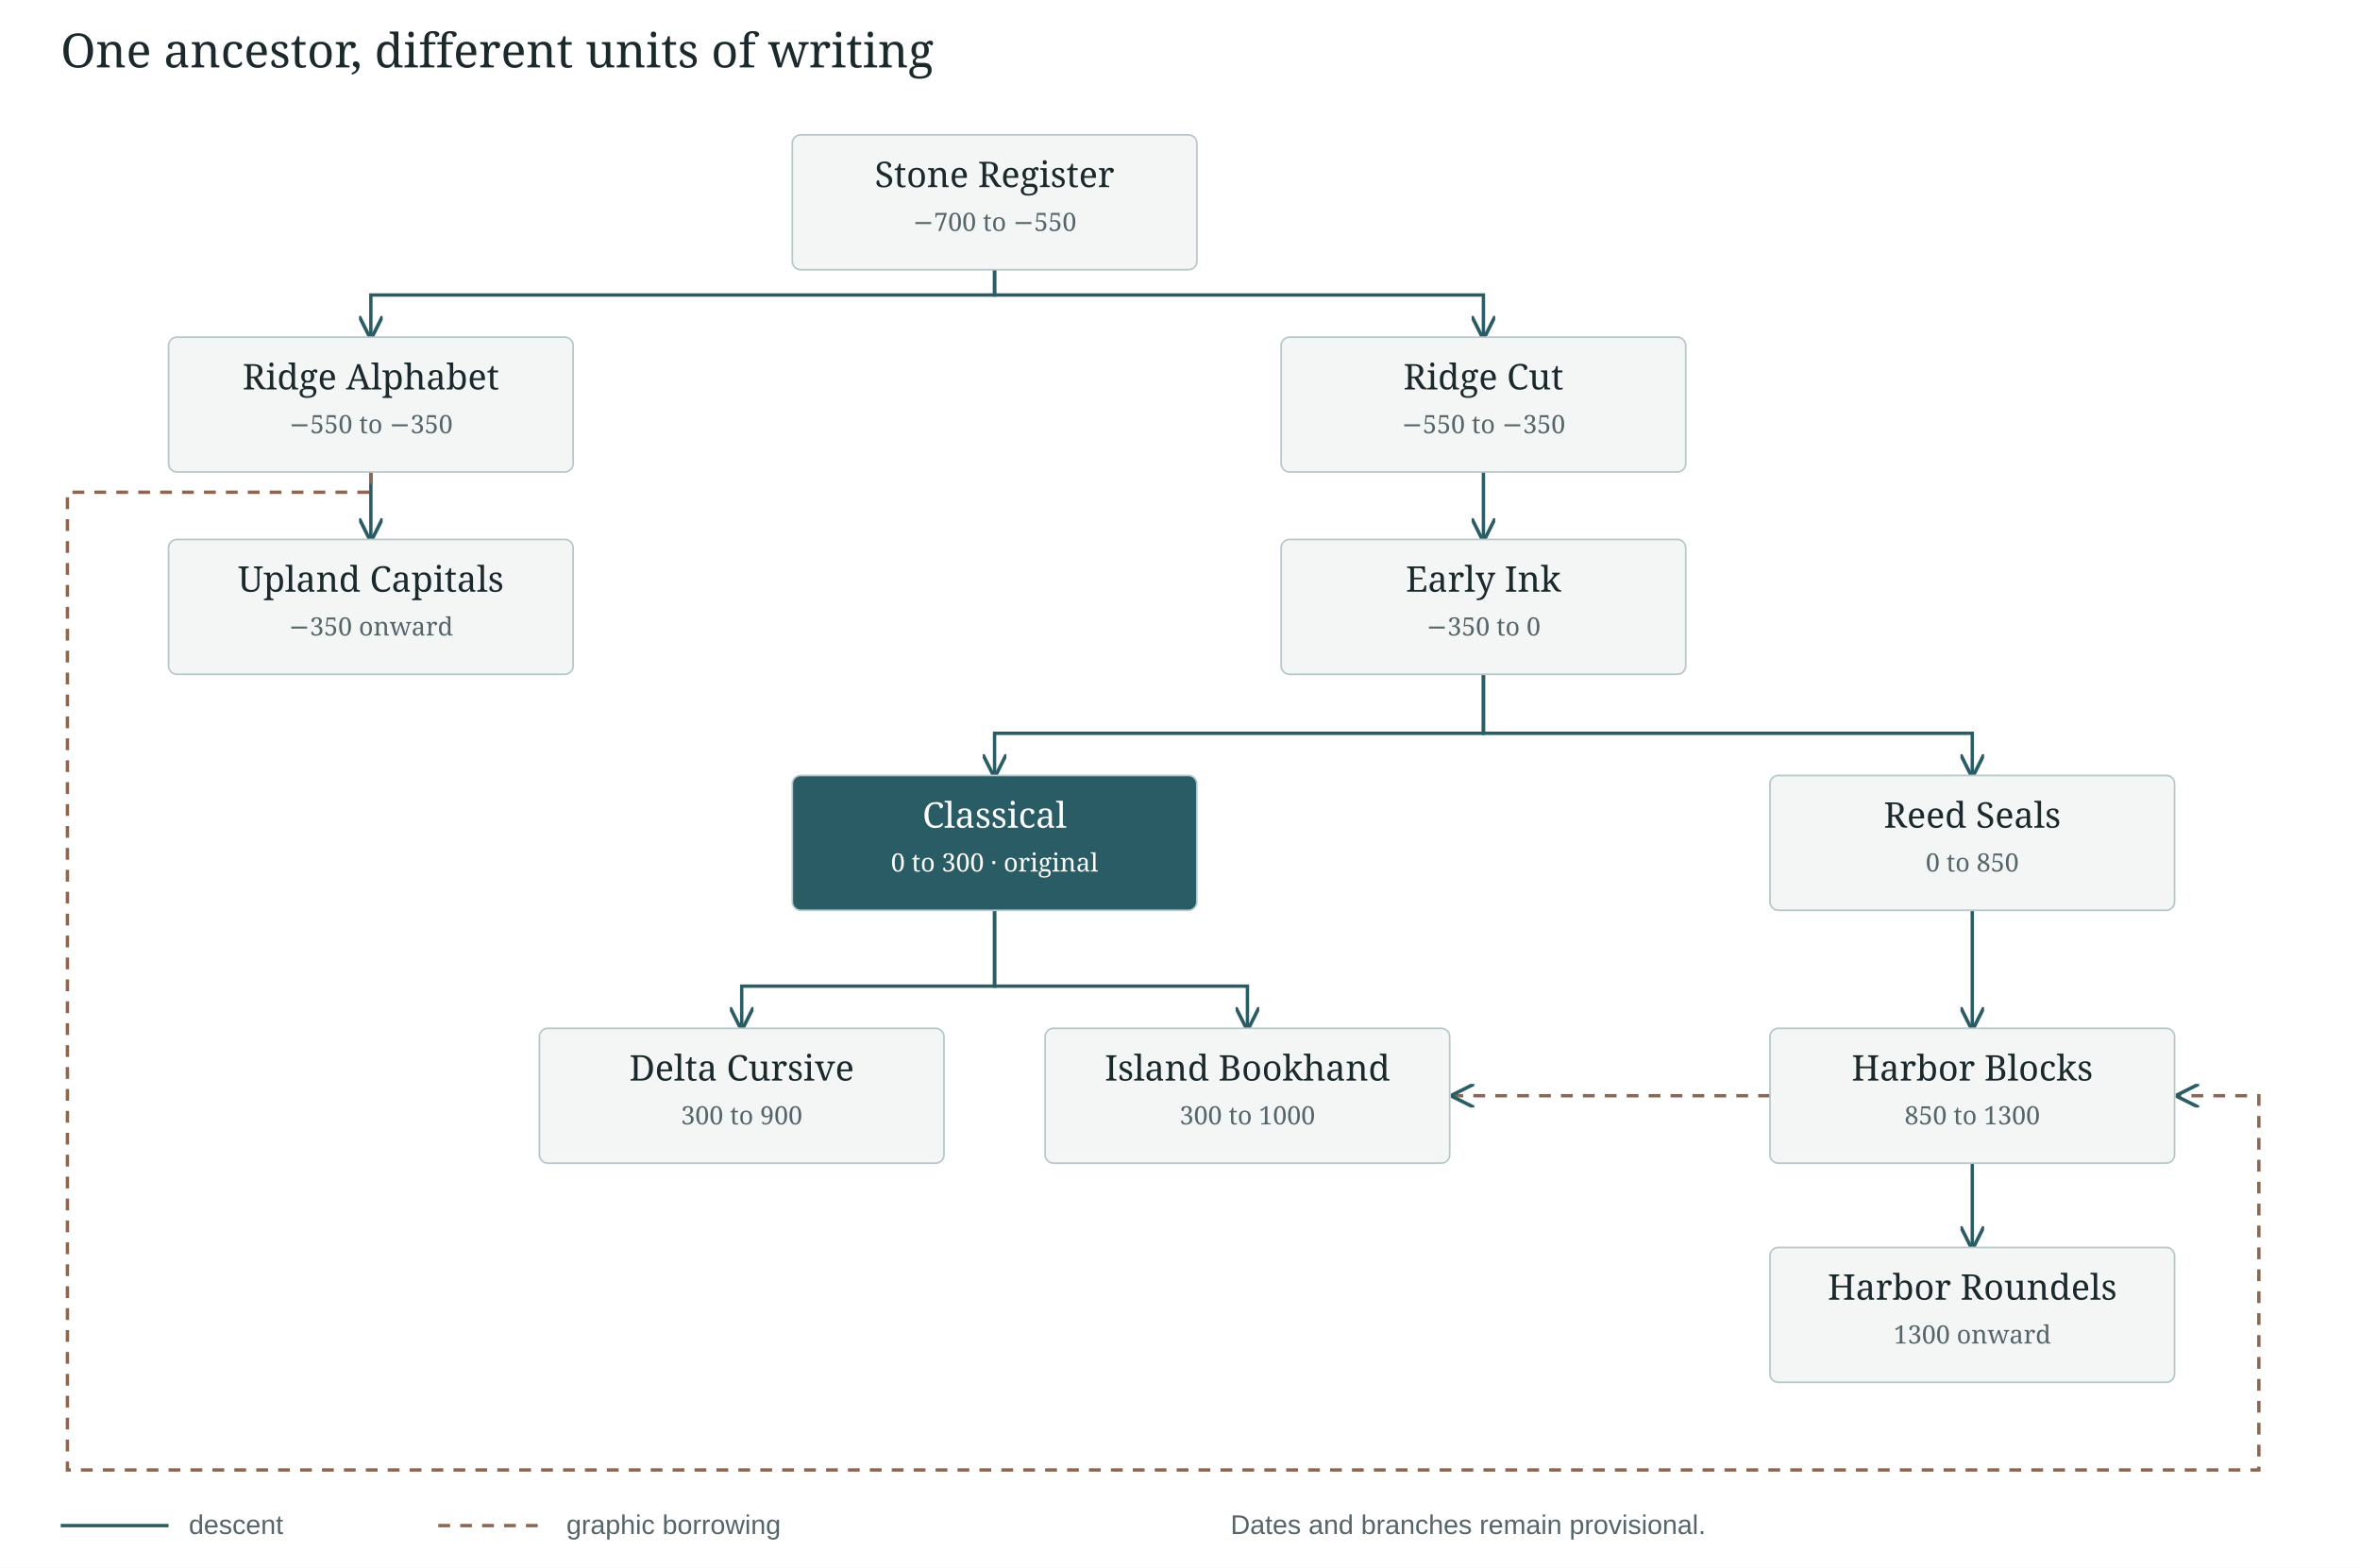
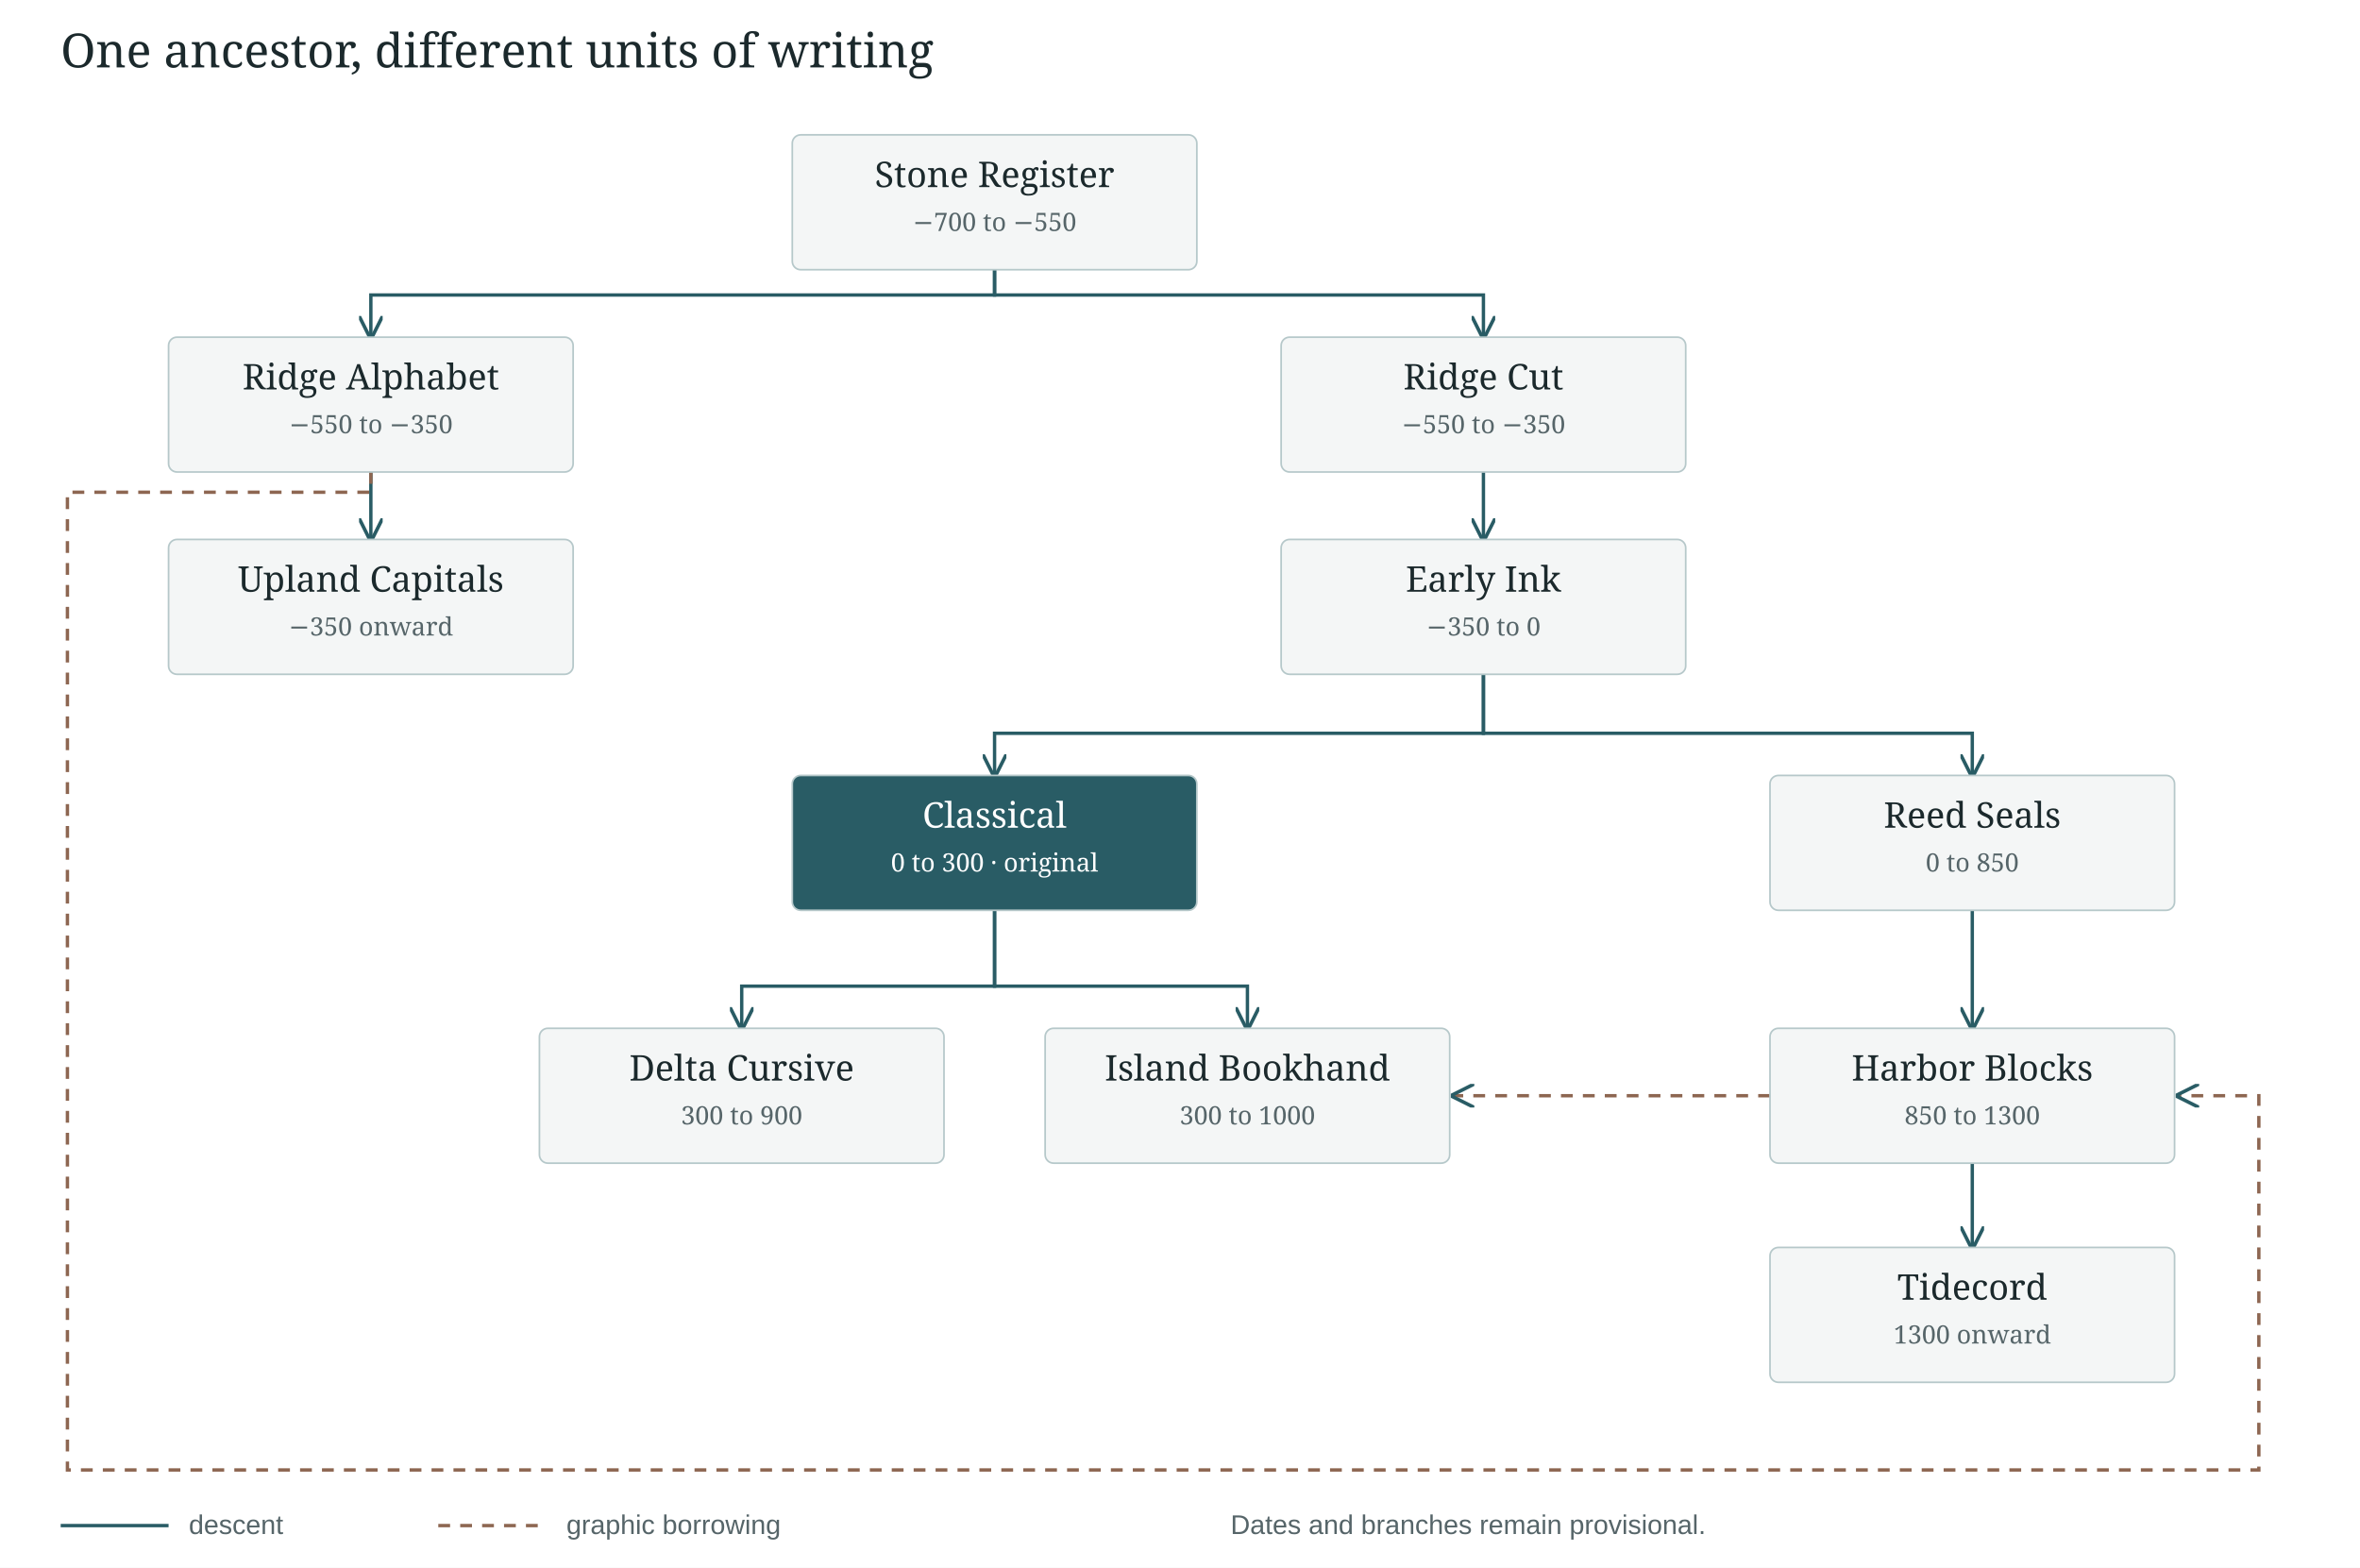
<svg xmlns="http://www.w3.org/2000/svg" width="1400" height="930" viewBox="0 0 1400 930" role="img" aria-labelledby="title desc">
  <defs>
    <marker id="arrow" viewBox="0 0 10 10" refX="9" refY="5" markerWidth="7" markerHeight="7" orient="auto-start-reverse">
      <path d="M0 0L10 5L0 10" fill="none" stroke="#295c65" stroke-width="1.5" />
    </marker>
  </defs>
  <rect width="1400" height="930" fill="white" />
  <g font-family="Georgia,serif">
    <text x="36" y="40" font-size="28" fill="#1b292c">One ancestor, different units of writing</text>
    <path d="M590 160V175H220V200" fill="none" stroke="#295c65" stroke-width="2" marker-end="url(#arrow)" />
    <path d="M590 160V175H880V200" fill="none" stroke="#295c65" stroke-width="2" marker-end="url(#arrow)" />
    <path d="M220 280V295H220V320" fill="none" stroke="#295c65" stroke-width="2" marker-end="url(#arrow)" />
    <path d="M880 280V295H880V320" fill="none" stroke="#295c65" stroke-width="2" marker-end="url(#arrow)" />
    <path d="M880 400V435H590V460" fill="none" stroke="#295c65" stroke-width="2" marker-end="url(#arrow)" />
    <path d="M590 540V585H440V610" fill="none" stroke="#295c65" stroke-width="2" marker-end="url(#arrow)" />
    <path d="M590 540V585H740V610" fill="none" stroke="#295c65" stroke-width="2" marker-end="url(#arrow)" />
    <path d="M880 400V435H1170V460" fill="none" stroke="#295c65" stroke-width="2" marker-end="url(#arrow)" />
    <path d="M1170 540V585H1170V610" fill="none" stroke="#295c65" stroke-width="2" marker-end="url(#arrow)" />
    <path d="M1170 690V715H1170V740" fill="none" stroke="#295c65" stroke-width="2" marker-end="url(#arrow)" />
    <path d="M1050 650H862" stroke="#8d6651" stroke-width="2" stroke-dasharray="7 6" fill="none" marker-end="url(#arrow)" />
    <path d="M220 280V292H40V872H1340V650H1292" stroke="#8d6651" stroke-width="2" stroke-dasharray="7 6" fill="none" marker-end="url(#arrow)" />
    <g>
      <rect x="470" y="80" width="240" height="80" rx="5" fill="#f4f6f6" stroke="#b6c8ca" />
      <text x="590" y="111" text-anchor="middle" font-size="21" fill="#1b292c">Stone Register</text>
      <text x="590" y="137" text-anchor="middle" font-size="15" fill="#566569">−700 to −550</text>
    </g>
    <g>
      <rect x="100" y="200" width="240" height="80" rx="5" fill="#f4f6f6" stroke="#b6c8ca" />
      <text x="220" y="231" text-anchor="middle" font-size="21" fill="#1b292c">Ridge Alphabet</text>
      <text x="220" y="257" text-anchor="middle" font-size="15" fill="#566569">−550 to −350</text>
    </g>
    <g>
      <rect x="760" y="200" width="240" height="80" rx="5" fill="#f4f6f6" stroke="#b6c8ca" />
      <text x="880" y="231" text-anchor="middle" font-size="21" fill="#1b292c">Ridge Cut</text>
      <text x="880" y="257" text-anchor="middle" font-size="15" fill="#566569">−550 to −350</text>
    </g>
    <g>
      <rect x="100" y="320" width="240" height="80" rx="5" fill="#f4f6f6" stroke="#b6c8ca" />
      <text x="220" y="351" text-anchor="middle" font-size="21" fill="#1b292c">Upland Capitals</text>
      <text x="220" y="377" text-anchor="middle" font-size="15" fill="#566569">−350 onward</text>
    </g>
    <g>
      <rect x="760" y="320" width="240" height="80" rx="5" fill="#f4f6f6" stroke="#b6c8ca" />
      <text x="880" y="351" text-anchor="middle" font-size="21" fill="#1b292c">Early Ink</text>
      <text x="880" y="377" text-anchor="middle" font-size="15" fill="#566569">−350 to 0</text>
    </g>
    <g>
      <rect x="470" y="460" width="240" height="80" rx="5" fill="#295c65" stroke="#b6c8ca" />
      <text x="590" y="491" text-anchor="middle" font-size="21" fill="white">Classical</text>
      <text x="590" y="517" text-anchor="middle" font-size="15" fill="white">0 to 300 · original</text>
    </g>
    <g>
      <rect x="320" y="610" width="240" height="80" rx="5" fill="#f4f6f6" stroke="#b6c8ca" />
      <text x="440" y="641" text-anchor="middle" font-size="21" fill="#1b292c">Delta Cursive</text>
      <text x="440" y="667" text-anchor="middle" font-size="15" fill="#566569">300 to 900</text>
    </g>
    <g>
      <rect x="620" y="610" width="240" height="80" rx="5" fill="#f4f6f6" stroke="#b6c8ca" />
      <text x="740" y="641" text-anchor="middle" font-size="21" fill="#1b292c">Island Bookhand</text>
      <text x="740" y="667" text-anchor="middle" font-size="15" fill="#566569">300 to 1000</text>
    </g>
    <g>
      <rect x="1050" y="460" width="240" height="80" rx="5" fill="#f4f6f6" stroke="#b6c8ca" />
      <text x="1170" y="491" text-anchor="middle" font-size="21" fill="#1b292c">Reed Seals</text>
      <text x="1170" y="517" text-anchor="middle" font-size="15" fill="#566569">0 to 850</text>
    </g>
    <g>
      <rect x="1050" y="610" width="240" height="80" rx="5" fill="#f4f6f6" stroke="#b6c8ca" />
      <text x="1170" y="641" text-anchor="middle" font-size="21" fill="#1b292c">Harbor Blocks</text>
      <text x="1170" y="667" text-anchor="middle" font-size="15" fill="#566569">850 to 1300</text>
    </g>
    <g>
      <rect x="1050" y="740" width="240" height="80" rx="5" fill="#f4f6f6" stroke="#b6c8ca" />
-       <text x="1170" y="771" text-anchor="middle" font-size="21" fill="#1b292c">Harbor Roundels</text>
+       <text x="1170" y="771" text-anchor="middle" font-size="21" fill="#1b292c">Tidecord</text>
      <text x="1170" y="797" text-anchor="middle" font-size="15" fill="#566569">1300 onward</text>
    </g>
  </g>
  <g font-family="Arial,sans-serif" font-size="16" fill="#566569">
    <path d="M36 905H100" stroke="#295c65" stroke-width="2" />
    <text x="112" y="910">descent</text>
    <path d="M260 905H324" stroke="#8d6651" stroke-width="2" stroke-dasharray="7 6" />
    <text x="336" y="910">graphic borrowing</text>
    <text x="730" y="910">Dates and branches remain provisional.</text>
  </g>
</svg>
